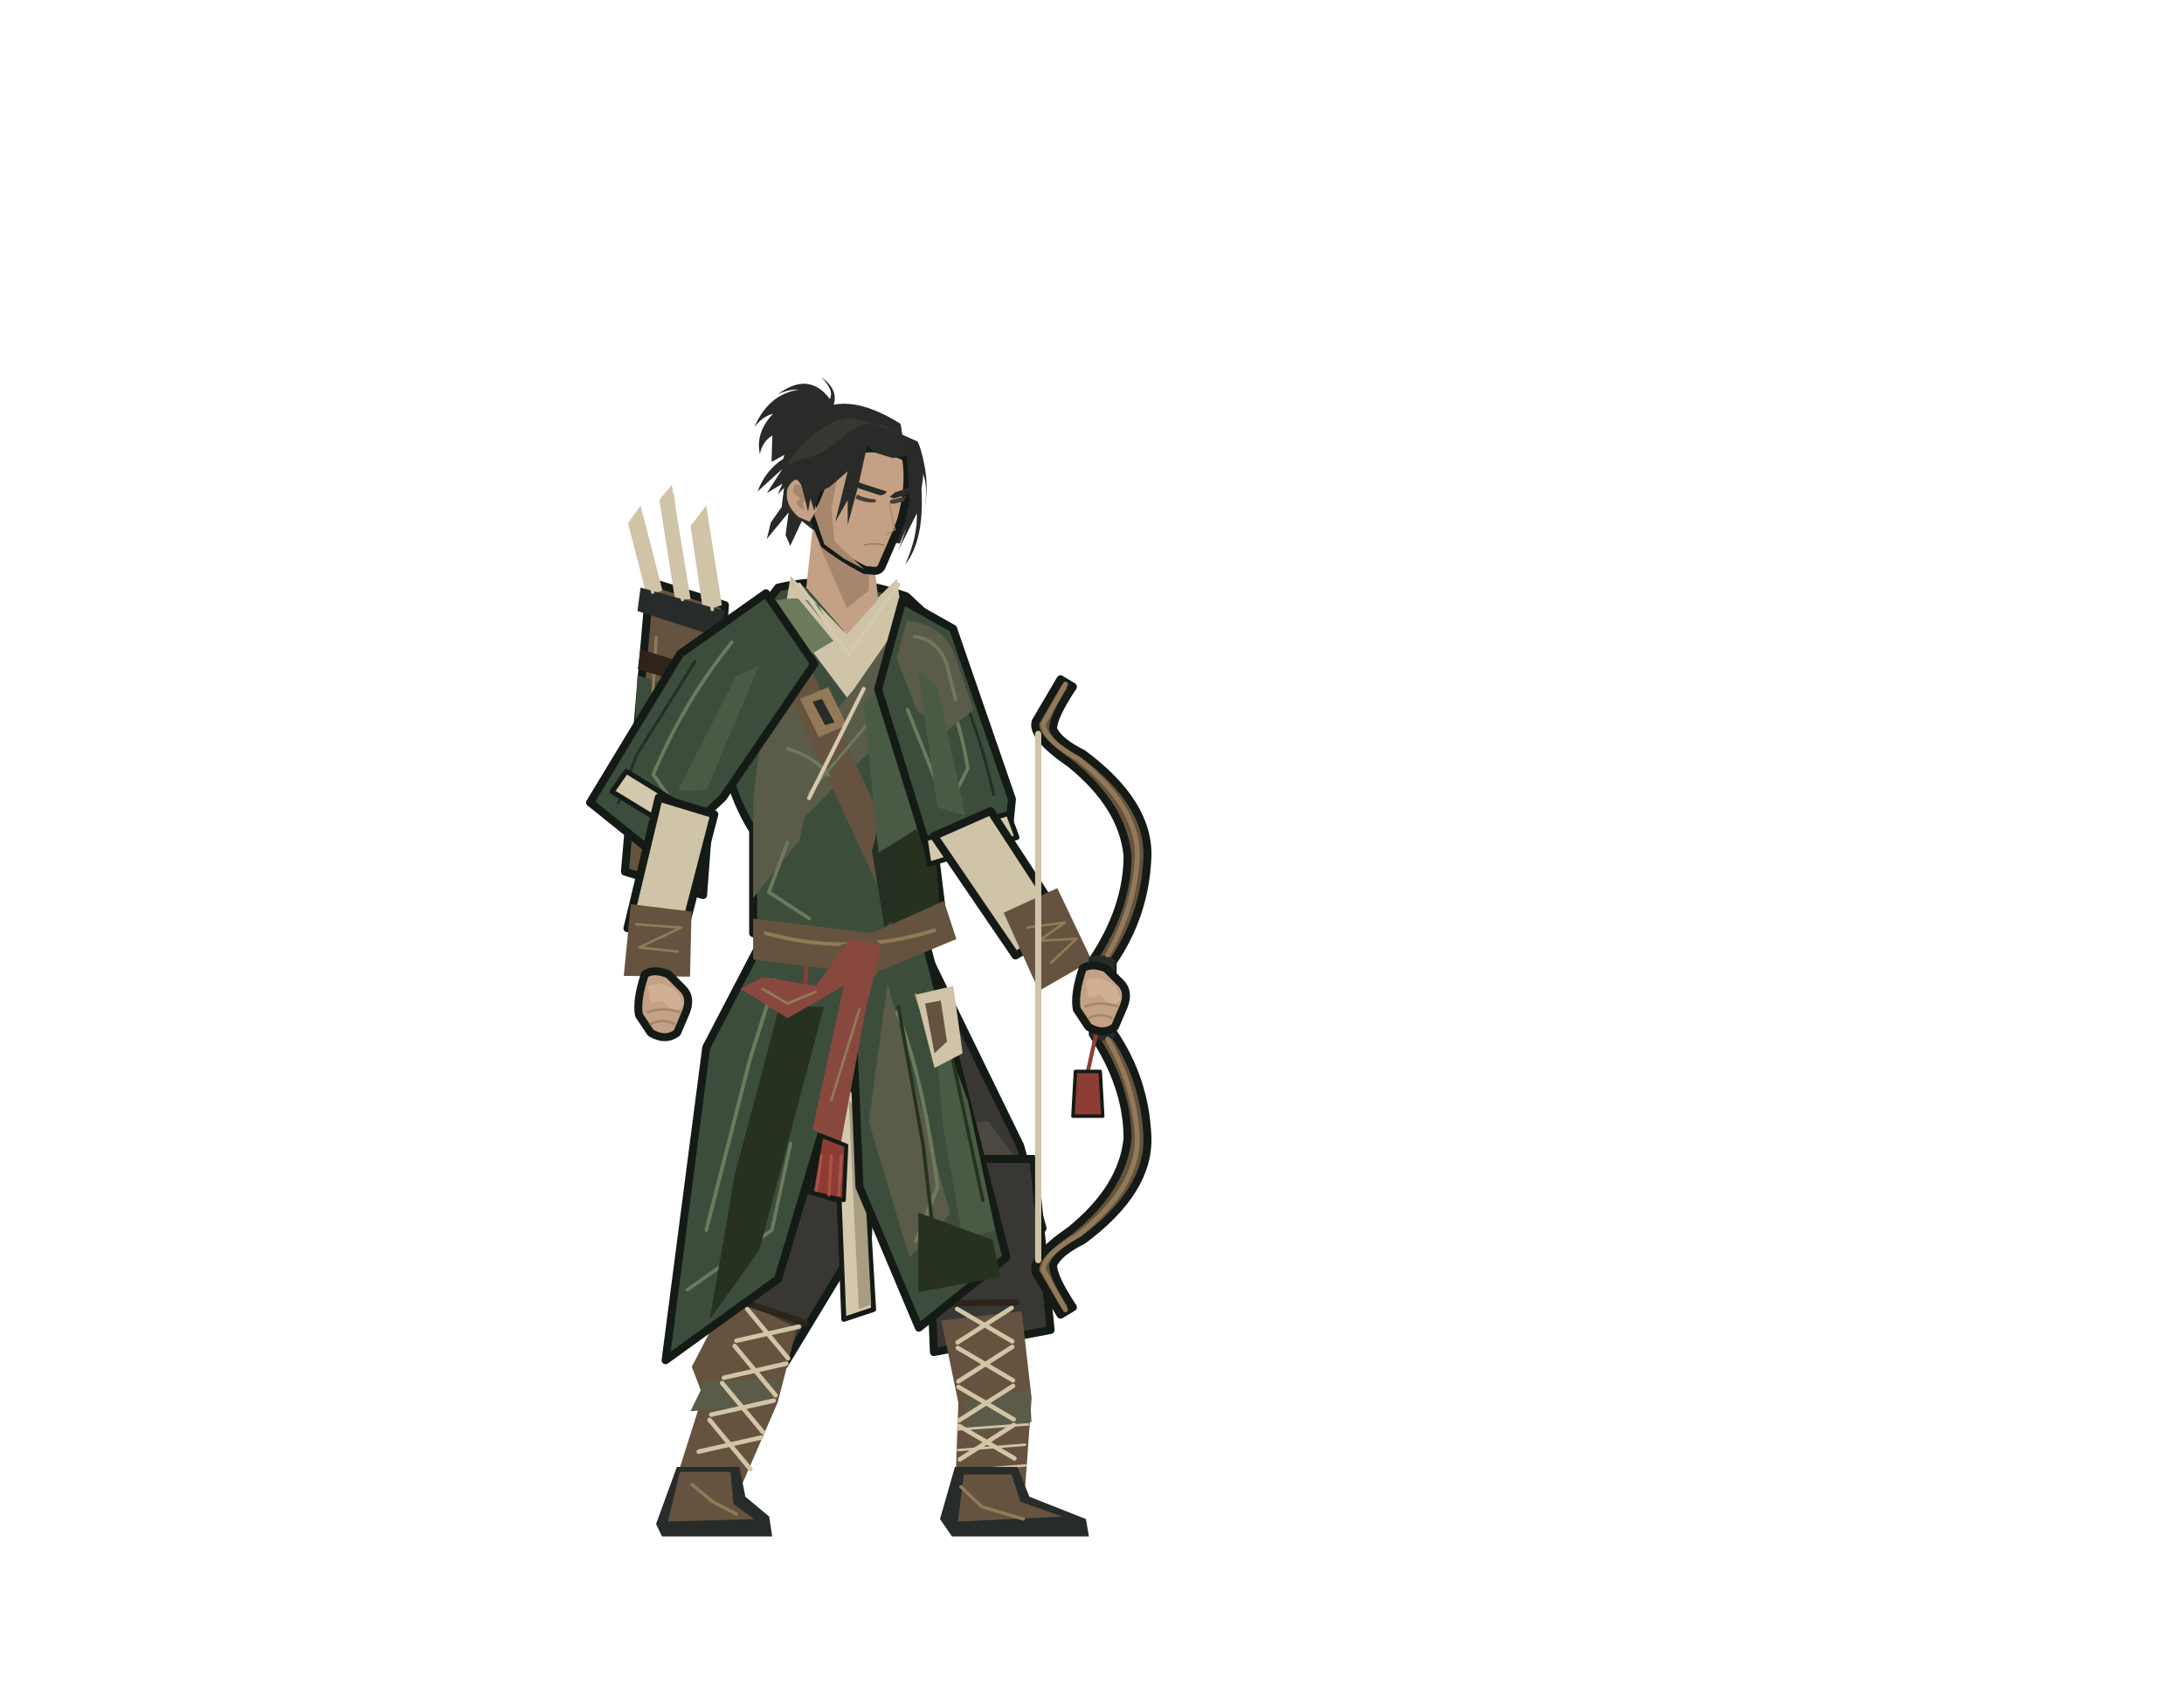
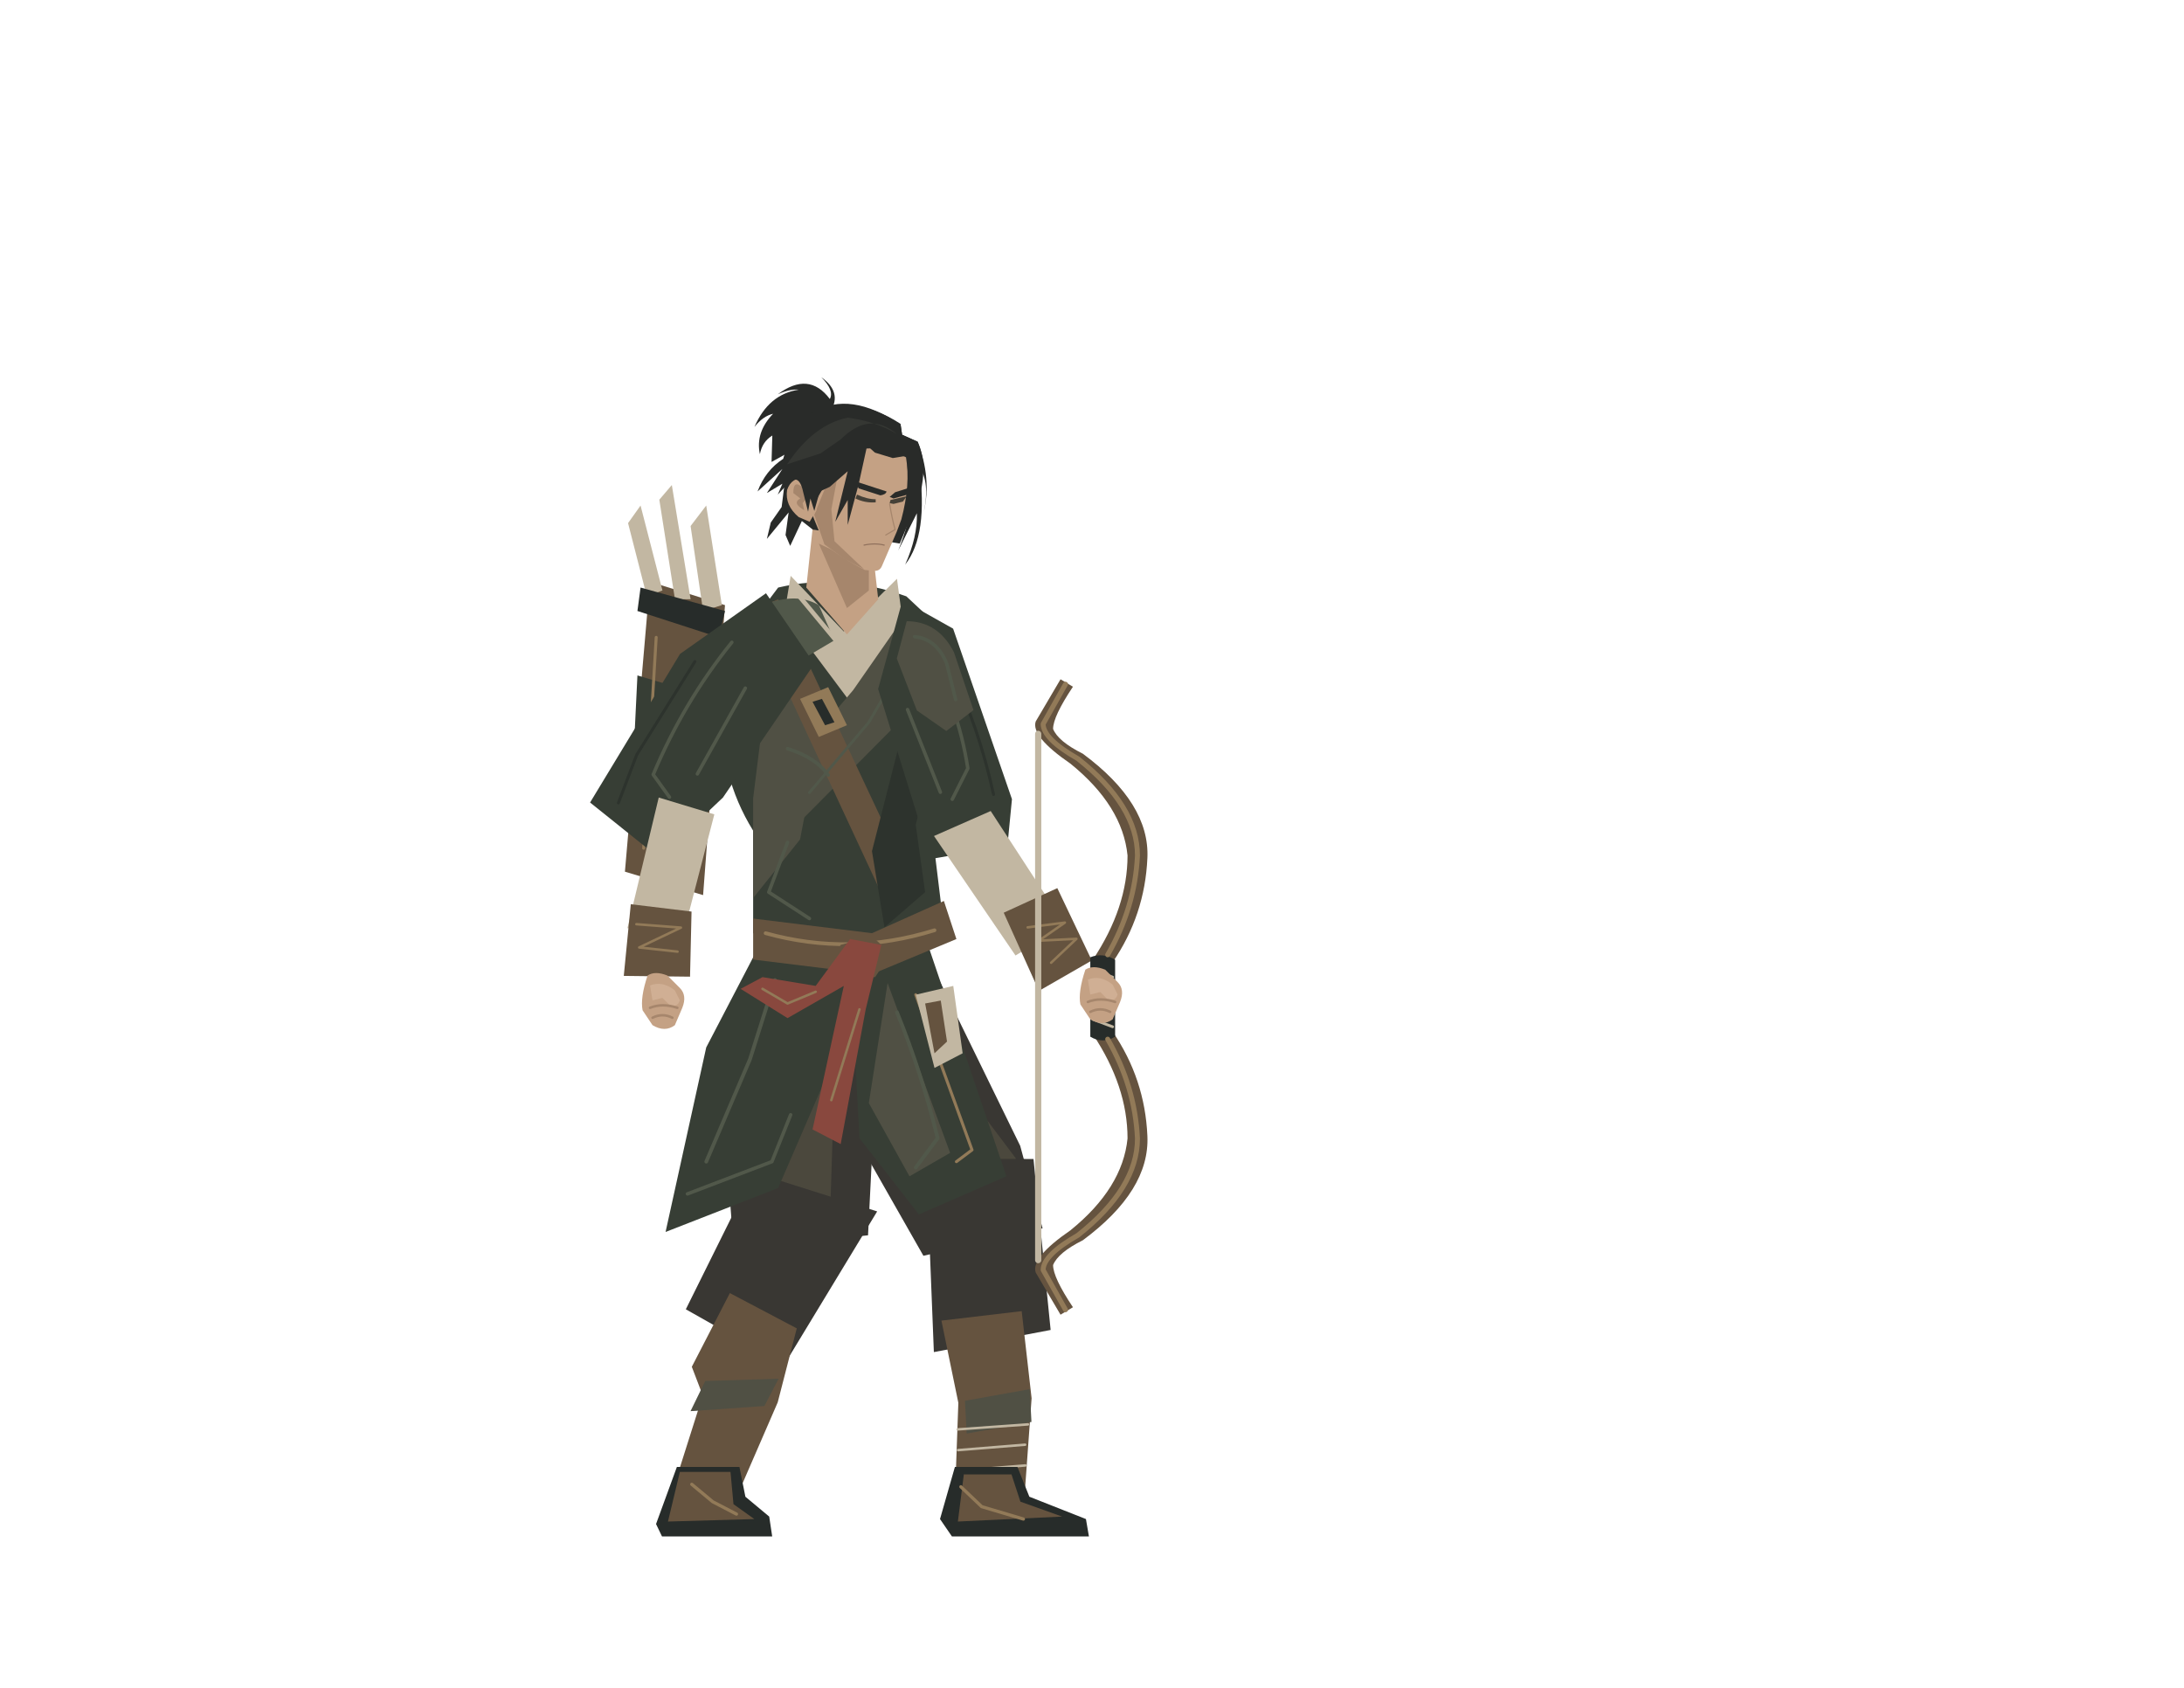
<svg xmlns="http://www.w3.org/2000/svg" viewBox="-100 -140 880 680" role="img" aria-label="HONRO seol_o.v010 idle">
  <g id="root" transform="matrix(1 0 0 1 0 0)" opacity="1" />
  <g id="prop_back" transform="matrix(1 0 0 1 0 3.54025)" opacity="1">
-     <path id="quiver_body" d="M161.88 90.814L192.12 100.255L183.3 217.083L151.8 207.642Z" fill="#65533F" stroke="#141a16" stroke-width="3.2" stroke-linecap="round" stroke-linejoin="round" />
-     <path id="quiver_band" d="M156.84 128.577L188.34 138.017L184.56 161.619L155.58 154.538Z" fill="#3d4d3c" />
-     <path id="fletch" d="M160.62 96.714L153.06 67.212L158.1 60.132L166.92 94.354ZM171.96 97.894L165.66 57.772L170.7 51.871L178.26 97.894ZM183.3 102.615L178.26 68.392L184.56 60.132L190.86 100.255Z" fill="#cfc3a8" />
+     <path id="quiver_body" d="M161.88 90.814L192.12 100.255L183.3 217.083L151.8 207.642Z" fill="#65533F" />
+     <path id="quiver_band" d="M156.84 128.577L188.34 138.017L184.56 161.619L155.58 154.538Z" fill="#373E35" />
+     <path id="fletch" d="M160.62 96.714L153.06 67.212L158.1 60.132L166.92 94.354ZM171.96 97.894L165.66 57.772L170.7 51.871L178.26 97.894ZM183.3 102.615L178.26 68.392L184.56 60.132L190.86 100.255Z" fill="#C2B7A2" />
    <path id="quiver_stitch" d="M164.4 113.236L159.36 198.202M177 126.216L174.48 140.377M170.7 168.7L166.92 194.661" fill="none" stroke="#927A58" stroke-width="1.2" stroke-linecap="round" stroke-linejoin="round" />
    <path id="quiver_lip" d="M158.1 93.174L192.12 102.615 189.6 113.236 156.84 102.615Z" fill="#272C2A" />
-     <path id="quiver_bands" d="M158 118 L190 128 L189 136 L157 126Z M153 186 L185 195 L184 203 L152 194Z" fill="#2e241b" />
-     <path id="arrow_shafts" d="M163 95 L158 64 M175 98 L171 56 M187 102 L183 64" fill="none" stroke="#d2c5a6" stroke-width="1.4" stroke-linecap="round" stroke-linejoin="round" />
  </g>
  <g id="rear_thigh" transform="matrix(0.984 -0.17819 0.17819 0.984 -40.19016 46.86539)" opacity="1">
-     <path id="rear_trouser" d="M217.32 238.324L253.86 254.846L229.92 357.513L175.74 352.793L179.52 316.21Z" fill="#393733" stroke="#141a16" stroke-width="3.2" stroke-linecap="round" stroke-linejoin="round" />
+     <path id="rear_trouser" d="M217.32 238.324L253.86 254.846L229.92 357.513L175.74 352.793L179.52 316.21Z" fill="#393733" />
    <path id="rear_trouser_fold" d="M212.28 269.007L227.4 294.968L216.06 348.072L194.64 352.793L198.42 325.651Z" fill="#4B483D" />
-     <path id="rear_trouser_crease" d="M211.02 270.187Q219.84 297.329 202.2 324.471L200.94 343.352" fill="none" stroke="#5a5b48" stroke-width="1.5" stroke-linecap="round" stroke-linejoin="round" />
+     <path id="rear_trouser_crease" d="M211.02 270.187Q219.84 297.329 202.2 324.471L200.94 343.352" fill="none" stroke="#505044" stroke-width="1.5" stroke-linecap="round" stroke-linejoin="round" />
    <path id="rear_knee_plane" d="M190.86 310.31Q202.2 317.39 211.02 316.21L217.32 329.191 204.72 340.992 190.86 335.091 187.08 322.11Z" fill="#4B483D" />
  </g>
  <g id="rear_shin" transform="matrix(0.98555 0.1694 -0.1694 0.98555 80.47653 -25.27103)" opacity="1">
-     <path id="rear_trouser_lower" d="M182.04 331.551L233.7 338.632L207.24 405.896L164.4 390.555Z" fill="#393733" stroke="#141a16" stroke-width="3.2" stroke-linecap="round" stroke-linejoin="round" />
+     <path id="rear_trouser_lower" d="M182.04 331.551L233.7 338.632L207.24 405.896L164.4 390.555Z" fill="#393733" />
    <path id="rear_wrap" d="M180.78 381.115L209.76 390.555L207.24 421.237L197.16 462.54L171.96 460.18L177 423.598L170.7 412.977Z" fill="#65533F" />
-     <path id="rear_wrap_band" d="M177 417.697L205.98 411.797L202.2 423.598L173.22 430.678Z" fill="#5a5b48" />
-     <path id="rear_haengjeon" d="M188.77 386.28 L208.38 403.05 M210.49 389.73 L186.65 399.59 M186.3 401.81 L205.91 418.57 M208.02 405.26 L184.18 415.12 M183.83 417.34 L203.44 434.1 M205.55 420.79 L181.71 430.65 M181.36 432.87 L200.97 449.63 M203.08 436.32 L179.24 446.18" fill="none" stroke="#d2c5a6" stroke-width="1.8" stroke-linecap="round" stroke-linejoin="round" />
-     <path id="rear_wrap_top" d="M187.14 383.75 L212.82 387.83" fill="none" stroke="#2e241b" stroke-width="2.6" stroke-linecap="round" stroke-linejoin="round" />
+     <path id="rear_wrap_band" d="M177 417.697L205.98 411.797L202.2 423.598L173.22 430.678Z" fill="#505044" />
  </g>
  <g id="rear_foot" transform="matrix(1 0 0 1 0 0)" opacity="1">
    <path id="rear_boot" d="M172.74 451L197.94 451L200.34 463L209.94 471L211.14 479L166.74 479L164.34 474Z" fill="#272C2A" />
    <path id="rear_boot_upper" d="M173.94 453L194.34 453L195.54 466L203.94 472L169.14 473Z" fill="#65533F" />
    <path id="rear_boot_seam" d="M178.74 458L187.14 465 196.74 470" fill="none" stroke="#927A58" stroke-width="1.3" stroke-linecap="round" stroke-linejoin="round" />
  </g>
  <g id="front_thigh" transform="matrix(0.98806 -0.15407 0.15407 0.98806 -34.74834 45.97087)" opacity="1">
-     <path id="front_trouser" d="M242.52 247.765L271.5 235.964L299.22 325.651L303 359.873L253.86 363.413L233.7 310.31Z" fill="#393733" stroke="#141a16" stroke-width="3.2" stroke-linecap="round" stroke-linejoin="round" />
-     <path id="front_trouser_crease" d="M274.02 276.087Q281.58 306.769 284.1 328.011L277.8 345.712" fill="none" stroke="#5a5b48" stroke-width="1.5" stroke-linecap="round" stroke-linejoin="round" />
+     <path id="front_trouser" d="M242.52 247.765L271.5 235.964L299.22 325.651L303 359.873L253.86 363.413L233.7 310.31Z" fill="#393733" />
+     <path id="front_trouser_crease" d="M274.02 276.087Q281.58 306.769 284.1 328.011L277.8 345.712" fill="none" stroke="#505044" stroke-width="1.5" stroke-linecap="round" stroke-linejoin="round" />
    <path id="front_knee_plane" d="M270.24 312.67L287.88 313.85 296.7 330.371 290.4 349.252 279.06 352.793 272.76 338.632Z" fill="#4B483D" />
  </g>
  <g id="front_shin" transform="matrix(0.99036 0.13849 -0.13849 0.99036 66.43687 -36.8409)" opacity="1">
-     <path id="front_trouser_lower" d="M255.12 331.551L297.96 325.651L314.34 392.915L268.98 408.256Z" fill="#393733" stroke="#141a16" stroke-width="3.2" stroke-linecap="round" stroke-linejoin="round" />
+     <path id="front_trouser_lower" d="M255.12 331.551L297.96 325.651L314.34 392.915L268.98 408.256Z" fill="#393733" />
    <path id="front_wrap" d="M270.24 395.276L301.74 387.015L310.56 421.237L313.08 459L285.36 463.72L281.58 427.138Z" fill="#65533F" />
-     <path id="front_wrap_band" d="M284.1 425.958L309.3 417.697L311.82 430.678L286.62 438.939Z" fill="#5a5b48" />
-     <path id="ankle_bindings" d="M282.84 437.759L310.56 431.858M284.1 446.019L310.56 440.119M285.36 454.28L311.82 448.379" fill="none" stroke="#cfc3a8" stroke-width="1" stroke-linecap="round" stroke-linejoin="round" />
-     <path id="front_haengjeon" d="M275.81 389.73 L299.65 399.59 M297.53 386.28 L277.92 403.05 M278.28 405.26 L302.12 415.12 M300 401.81 L280.39 418.57 M280.75 420.79 L304.59 430.65 M302.47 417.34 L282.86 434.1 M283.22 436.32 L307.06 446.18 M304.94 432.87 L285.33 449.63" fill="none" stroke="#d2c5a6" stroke-width="1.8" stroke-linecap="round" stroke-linejoin="round" />
-     <path id="front_wrap_top" d="M273.48 387.83 L299.16 383.75" fill="none" stroke="#2e241b" stroke-width="2.6" stroke-linecap="round" stroke-linejoin="round" />
+     <path id="front_wrap_band" d="M284.1 425.958L309.3 417.697L311.82 430.678L286.62 438.939Z" fill="#505044" />
+     <path id="ankle_bindings" d="M282.84 437.759L310.56 431.858M284.1 446.019L310.56 440.119M285.36 454.28L311.82 448.379" fill="none" stroke="#C2B7A2" stroke-width="1" stroke-linecap="round" stroke-linejoin="round" />
  </g>
  <g id="front_foot" transform="matrix(1 0 0 1 0 0)" opacity="1">
    <path id="front_boot" d="M284.76 451L309.96 451L314.76 463L337.56 472L338.76 479L283.56 479L278.76 472Z" fill="#272C2A" />
    <path id="front_boot_upper" d="M288.36 454L307.56 454L311.16 465L327.96 471L285.96 473Z" fill="#65533F" />
    <path id="front_boot_seam" d="M287.16 459L295.56 467 312.36 472" fill="none" stroke="#927A58" stroke-width="1.3" stroke-linecap="round" stroke-linejoin="round" />
  </g>
  <g id="rear_cloth" transform="matrix(1 0 0 1 0 3.54025)" opacity="1">
-     <path id="rear_coat_tail" d="M209.76 230.06L248.82 253.67L213.54 371.72L168.18 404.47L184.56 278.45Z" fill="#3d4d3c" stroke="#141a16" stroke-width="3.2" stroke-linecap="round" stroke-linejoin="round" />
-     <path id="rear_coat_fold" d="M212.28 251.31L202.2 283.17 184.56 352.07" fill="none" stroke="#6d7a5c" stroke-width="1.5" stroke-linecap="round" stroke-linejoin="round" />
-     <path id="cloth_hems" d="M177 376.09L211.02 352.07 218.58 317.14" fill="none" stroke="#6d7a5c" stroke-width="1.4" stroke-linecap="round" stroke-linejoin="round" />
-     <path id="slit_lining" d="M236 286 L247 300 L252 384 L240 388Z" fill="#d4c8ad" stroke="#141a16" stroke-width="2" stroke-linecap="round" stroke-linejoin="round" />
-     <path id="slit_lining_shade" d="M242 300 L247 304 L251 382 L246 384Z" fill="#a89c82" />
-     <path id="rear_skirt_facet" d="M214 262 L232 262 L206 360 L186 388 L196 330Z" fill="#26321f" />
+     <path id="rear_coat_tail" d="M209.76 230.064L248.82 253.666L213.54 335.091L168.18 352.793L184.56 278.447Z" fill="#373E35" />
+     <path id="rear_coat_fold" d="M212.28 251.305L202.2 283.168 184.56 324.471" fill="none" stroke="#51584A" stroke-width="1.5" stroke-linecap="round" stroke-linejoin="round" />
+     <path id="cloth_hems" d="M177 337.451L211.02 324.471 218.58 305.589" fill="none" stroke="#51584A" stroke-width="1.4" stroke-linecap="round" stroke-linejoin="round" />
  </g>
  <g id="pelvis" transform="matrix(1 0 0 1 0 3.54025)" opacity="1" />
  <g id="front_cloth" transform="matrix(1 0 0 1 0 3.54025)" opacity="1">
-     <path id="front_coat_tail" d="M242.52 244.22L271.5 230.06L305.52 362.99L270.24 391.37L246.3 334.61Z" fill="#3d4d3c" stroke="#141a16" stroke-width="3.2" stroke-linecap="round" stroke-linejoin="round" />
-     <path id="front_coat_lining" d="M257.64 252.49L282.84 345.52L266.46 362.99L250.08 308.41Z" fill="#5a5b48" />
-     <path id="front_coat_fold" d="M261.42 264.29Q271.5 289.07 277.8 334.61L268.98 356.44" fill="none" stroke="#6d7a5c" stroke-width="1.5" stroke-linecap="round" stroke-linejoin="round" />
+     <path id="front_coat_tail" d="M242.52 244.225L271.5 230.064L305.52 330.371L270.24 345.712L246.3 315.03Z" fill="#373E35" />
+     <path id="front_coat_lining" d="M257.64 252.485L282.84 320.93L266.46 330.371L250.08 300.869Z" fill="#505044" />
+     <path id="front_coat_fold" d="M261.42 264.286Q271.5 289.068 277.8 315.03L268.98 326.831" fill="none" stroke="#51584A" stroke-width="1.5" stroke-linecap="round" stroke-linejoin="round" />
    <path id="hip_stitch" d="M268.98 257.206L291.66 319.75 285.36 324.471" fill="none" stroke="#927A58" stroke-width="1.2" stroke-linecap="round" stroke-linejoin="round" />
-     <path id="front_skirt_facet" d="M276 262 L290 300 L301 352 L288 356 L280 310Z" fill="#4a5b45" />
-     <path id="front_skirt_deep" d="M270 345 L300 356 L303 371 L270 377Z" fill="#26321f" />
-     <path id="skirt_folds" d="M262 262 L272 318 L278 370 M284 284 L296 340" fill="none" stroke="#26321f" stroke-width="1.4" stroke-linecap="round" stroke-linejoin="round" />
  </g>
  <g id="hair_tail" transform="matrix(1 0 0 1 0 3.54025)" opacity="1">
    <path id="ponytail" d="M234.677 22.214Q239.374 14.385 230.919 8.436Q236.242 13.759 234.363 17.204Q225.909 5.931 213.383 15.325Q218.08 13.133 221.838 13.446Q209.626 15.325 203.989 28.477Q207.434 24.093 211.505 23.153Q204.302 30.669 206.181 39.436Q207.121 34.426 211.191 31.921L210.878 42.568 216.515 39.436 216.515 51.022 231.232 42.568Z" fill="#292B29" />
  </g>
  <g id="prop_hip" transform="matrix(1 0 0 1 0 3.54025)" opacity="1">
-     <path id="home_wood" d="M268.98 257.206L284.1 253.666L287.88 280.807L276.54 286.708Z" fill="#cfc3a8" />
+     <path id="home_wood" d="M268.98 257.206L284.1 253.666L287.88 280.807L276.54 286.708Z" fill="#C2B7A2" />
    <path id="home_wood_grain" d="M272.76 260.746L279.06 259.566 281.58 276.087 276.54 280.807Z" fill="#65533F" />
-     <path id="token_cord" d="M225 246 L224 262" fill="none" stroke="#8d3d34" stroke-width="1.6" stroke-linecap="round" stroke-linejoin="round" />
  </g>
  <g id="thorax" transform="matrix(1 0 0 1 0 3.54025)" opacity="1">
-     <path id="torso" d="M213.54 93.174Q238.74 87.274 265.2 96.714L276.54 107.335Q284.1 126.216 285.36 146.278L275.28 188.761 280.32 230.064 247.56 250.125 203.46 232.424 203.46 191.121Q189.6 168.7 190.86 141.558L198.42 113.236Z" fill="#3d4d3c" stroke="#141a16" stroke-width="3.2" stroke-linecap="round" stroke-linejoin="round" />
-     <path id="torso_side" d="M209.76 127.397L231.18 148.638L222.36 194.661L203.46 218.263L203.46 178.14Z" fill="#5a5b48" />
-     <path id="collar" d="M218.58 88.454L240 110.875L261.42 89.634L263.94 108.515L242.52 139.197L216.06 103.795Z" fill="#cfc3a8" />
-     <path id="cross_lapel" d="M262.68 107.335L271.5 138.017L221.1 188.761L209.76 174.6L243.78 134.477Z" fill="#5a5b48" />
+     <path id="torso" d="M213.54 93.174Q238.74 87.274 265.2 96.714L276.54 107.335Q284.1 126.216 285.36 146.278L275.28 188.761 280.32 230.064 247.56 250.125 203.46 232.424 203.46 191.121Q189.6 168.7 190.86 141.558L198.42 113.236Z" fill="#373E35" />
+     <path id="torso_side" d="M209.76 127.397L231.18 148.638L222.36 194.661L203.46 218.263L203.46 178.14Z" fill="#505044" />
+     <path id="collar" d="M218.58 88.454L240 110.875L261.42 89.634L263.94 108.515L242.52 139.197L216.06 103.795Z" fill="#C2B7A2" />
+     <path id="cross_lapel" d="M262.68 107.335L271.5 138.017L221.1 188.761L209.76 174.6L243.78 134.477Z" fill="#505044" />
    <path id="quiver_strap" d="M202.2 102.615L213.54 97.894L268.98 215.903L257.64 221.803Z" fill="#65533F" />
-     <path id="shoulder_plane" d="M204.72 101.435Q219.84 94.354 229.92 100.255L236.22 114.416 212.28 128.577 198.42 145.098 194.64 132.117Z" fill="#6d7a5c" />
-     <path id="rib_plane" d="M265.2 145.098L280.32 142.738 268.98 188.761 272.76 215.903 256.38 230.064 251.34 199.382Z" fill="#253025" />
-     <path id="chest_fold" d="M217.32 158.079Q228.66 161.619 233.7 168.7M217.32 195.841L209.76 215.903 226.14 226.524" fill="none" stroke="#6d7a5c" stroke-width="1.4" stroke-linecap="round" stroke-linejoin="round" />
-     <path id="collar_edge" d="M221.1 95.534L238.74 116.776 245.04 128.577M258.9 95.534L255.12 113.236" fill="none" stroke="#cfc3a8" stroke-width="1.8" stroke-linecap="round" stroke-linejoin="round" />
-     <path id="lapel_seam" d="M265.2 121.496L250.08 147.458 226.14 175.78" fill="none" stroke="#6d7a5c" stroke-width="1.1" stroke-linecap="round" stroke-linejoin="round" />
+     <path id="shoulder_plane" d="M204.72 101.435Q219.84 94.354 229.92 100.255L236.22 114.416 212.28 128.577 198.42 145.098 194.64 132.117Z" fill="#51584A" />
+     <path id="rib_plane" d="M265.2 145.098L280.32 142.738 268.98 188.761 272.76 215.903 256.38 230.064 251.34 199.382Z" fill="#2D332D" />
+     <path id="chest_fold" d="M217.32 158.079Q228.66 161.619 233.7 168.7M217.32 195.841L209.76 215.903 226.14 226.524" fill="none" stroke="#51584A" stroke-width="1.4" stroke-linecap="round" stroke-linejoin="round" />
+     <path id="collar_edge" d="M221.1 95.534L238.74 116.776 245.04 128.577M258.9 95.534L255.12 113.236" fill="none" stroke="#C2B7A2" stroke-width="1.8" stroke-linecap="round" stroke-linejoin="round" />
+     <path id="lapel_seam" d="M265.2 121.496L250.08 147.458 226.14 175.78" fill="none" stroke="#51584A" stroke-width="1.1" stroke-linecap="round" stroke-linejoin="round" />
    <path id="strap_buckle" d="M222.36 138.017L233.7 133.297 241.26 148.638 229.92 153.358Z" fill="#927A58" />
    <path id="buckle_inset" d="M227.4 139.197L231.18 138.017 236.22 147.458 232.44 148.638Z" fill="#272C2A" />
-     <path id="chest_facet" d="M248 140 L272 118 L280 150 L270 190 L254 200Z" fill="#4a5b45" />
-     <path id="flank_deep" d="M262 196 L276 188 L279 228 L258 242Z" fill="#26321f" />
-     <path id="collar_seam" d="M222 92 L242 120 L262 92 M248 134 L226 178" fill="none" stroke="#d4c8ad" stroke-width="1.6" stroke-linecap="round" stroke-linejoin="round" />
  </g>
  <g id="neck" transform="matrix(1 0 0 1 0 3.54025)" opacity="1">
    <path id="neck" d="M227.4 69.573L251.34 75.473 253.86 97.894 241.26 112.055 224.88 93.174Z" fill="#C4A184" />
    <path id="neck_turn" d="M229.92 75.473L250.08 84.914 250.08 94.354 241.26 101.435Z" fill="#A6866C" />
  </g>
  <g id="front_upper_arm" transform="matrix(0.99531 0.09671 -0.09671 0.99531 11.76763 -22.20881)" opacity="1">
-     <path id="front_sleeve" d="M262.68 99.075L284.1 108.515L314.34 174.6L314.34 193.481L284.1 201.742L256.38 135.657Z" fill="#3d4d3c" stroke="#141a16" stroke-width="3.2" stroke-linecap="round" stroke-linejoin="round" />
-     <path id="front_sleeve_folds" d="M274.02 117.956Q289.14 139.197 295.44 163.979L290.4 176.96M268.98 142.738L285.36 174.6" fill="none" stroke="#6d7a5c" stroke-width="1.4" stroke-linecap="round" stroke-linejoin="round" />
-     <path id="front_sleeve_seam" d="M285.36 126.216Q297.96 146.278 306.78 173.42" fill="none" stroke="#253025" stroke-width="1.2" stroke-linecap="round" stroke-linejoin="round" />
-     <path id="shoulder_guard" d="M265.2 107.335Q277.8 106.155 285.36 117.956L295.44 140.377 285.36 149.818 272.76 142.738 262.68 122.676Z" fill="#5a5b48" />
-     <path id="guard_edge" d="M268.98 113.236Q277.8 113.236 282.84 122.676L287.88 136.837" fill="none" stroke="#6d7a5c" stroke-width="1.4" stroke-linecap="round" stroke-linejoin="round" />
-     <path id="front_cuff" d="M313.43 180.46 L317.85 189.75 L283.63 203.92 L281.09 193.95Z" fill="#d4c8ad" stroke="#141a16" stroke-width="2" stroke-linecap="round" stroke-linejoin="round" />
-     <path id="front_sleeve_facet" d="M271.65 126.6 L284.85 180.8 L296.28 183.02 L280.19 132.59Z" fill="#4a5b45" />
+     <path id="front_sleeve" d="M262.68 99.075L284.1 108.515L314.34 174.6L314.34 193.481L284.1 201.742L256.38 135.657Z" fill="#373E35" />
+     <path id="front_sleeve_folds" d="M274.02 117.956Q289.14 139.197 295.44 163.979L290.4 176.96M268.98 142.738L285.36 174.6" fill="none" stroke="#51584A" stroke-width="1.4" stroke-linecap="round" stroke-linejoin="round" />
+     <path id="front_sleeve_seam" d="M285.36 126.216Q297.96 146.278 306.78 173.42" fill="none" stroke="#2D332D" stroke-width="1.2" stroke-linecap="round" stroke-linejoin="round" />
+     <path id="shoulder_guard" d="M265.2 107.335Q277.8 106.155 285.36 117.956L295.44 140.377 285.36 149.818 272.76 142.738 262.68 122.676Z" fill="#505044" />
+     <path id="guard_edge" d="M268.98 113.236Q277.8 113.236 282.84 122.676L287.88 136.837" fill="none" stroke="#51584A" stroke-width="1.4" stroke-linecap="round" stroke-linejoin="round" />
  </g>
  <g id="front_forearm" transform="matrix(0.9919 -0.12701 0.12701 0.9919 -29.43806 45.66011)" opacity="1">
-     <path id="front_forearm" d="M284.1 188.761L308.04 181.68L331.98 231.244L310.56 240.685Z" fill="#cfc3a8" stroke="#141a16" stroke-width="3.2" stroke-linecap="round" stroke-linejoin="round" />
+     <path id="front_forearm" d="M284.1 188.761L308.04 181.68L331.98 231.244L310.56 240.685Z" fill="#C2B7A2" />
    <path id="front_bracer" d="M308.04 222.983L330.72 215.903L340.8 246.585L318.12 256.026Z" fill="#65533F" />
    <path id="front_bracer_lace" d="M316.86 230.064L331.98 230.064 320.64 235.964 335.76 237.144 324.42 245.405" fill="none" stroke="#927A58" stroke-width="1" stroke-linecap="round" stroke-linejoin="round" />
  </g>
  <g id="belt" transform="matrix(1 0 0 1 0 3.54025)" opacity="1">
    <path id="waist" d="M203.46 226.524L251.34 232.424L280.32 219.443L285.36 234.784L251.34 248.945L203.46 243.045Z" fill="#65533F" />
    <path id="belt_edge" d="M208.5 232.424Q242.52 241.865 276.54 231.244" fill="none" stroke="#927A58" stroke-width="1.5" stroke-linecap="round" stroke-linejoin="round" />
    <path id="belt_knot" d="M238.74 237.144L251.34 233.604 258.9 240.685 252.6 250.125 240 250.125 234.96 244.225Z" fill="#65533F" />
-     <path id="belt_knot_stitch" d="M240 241.865L252.6 241.865M241.26 245.405L250.08 245.405" fill="none" stroke="#cfc3a8" stroke-width="1" stroke-linecap="round" stroke-linejoin="round" />
+     <path id="belt_knot_stitch" d="M240 241.865L252.6 241.865M241.26 245.405L250.08 245.405" fill="none" stroke="#C2B7A2" stroke-width="1" stroke-linecap="round" stroke-linejoin="round" />
  </g>
  <g id="ribbon" transform="matrix(1 0 0 1 0 3.54025)" opacity="1">
    <path id="wind_cord" d="M242.52 234.784L255.12 237.144L248.82 263.106L238.74 317.39L227.4 311.49L240 253.666L217.32 266.646L198.42 254.846L207.24 250.125L228.66 253.666Z" fill="#89483E" />
    <path id="sash_weave" d="M246.3 263.106L234.96 299.689M207.24 254.846L217.32 260.746 228.66 256.026" fill="none" stroke="#927A58" stroke-width="1" stroke-linecap="round" stroke-linejoin="round" />
-     <path id="sash_tassel" d="M231 314 L241 318 L240 340 L227 337Z" fill="#8d3d34" stroke="#141a16" stroke-width="1.6" stroke-linecap="round" stroke-linejoin="round" />
-     <path id="sash_tassel_lines" d="M231 322 L229 336 M235 322 L234 338 M239 322 L238 338" fill="none" stroke="#ad5446" stroke-width="1.1" stroke-linecap="round" stroke-linejoin="round" />
  </g>
  <g id="weapon" transform="matrix(1 0 0 1 0 0)" opacity="1">
-     <path id="bow_body" d="M340.32 246.666Q354.32 225.666 354.32 204.666Q352.32 184.666 331.32 167.666Q315.32 156.666 317.32 150.666L327.32 133.666 332.32 136.666Q324.32 148.666 324.32 153.666Q326.32 158.666 336.32 163.666Q363.32 183.666 362.32 205.666Q361.32 228.666 348.32 247.666L348.32 275.666Q361.32 294.666 362.32 317.666Q363.32 339.666 336.32 359.666Q326.32 364.666 324.32 369.666Q324.32 374.666 332.32 386.666L327.32 389.666 317.32 372.666Q315.32 366.666 331.32 355.666Q352.32 338.666 354.32 318.666Q354.32 297.666 340.32 276.666Z" fill="#65533F" stroke="#141a16" stroke-width="3.2" stroke-linecap="round" stroke-linejoin="round" />
+     <path id="bow_body" d="M340.32 246.666Q354.32 225.666 354.32 204.666Q352.32 184.666 331.32 167.666Q315.32 156.666 317.32 150.666L327.32 133.666 332.32 136.666Q324.32 148.666 324.32 153.666Q326.32 158.666 336.32 163.666Q363.32 183.666 362.32 205.666Q361.32 228.666 348.32 247.666L348.32 275.666Q361.32 294.666 362.32 317.666Q363.32 339.666 336.32 359.666Q326.32 364.666 324.32 369.666Q324.32 374.666 332.32 386.666L327.32 389.666 317.32 372.666Q315.32 366.666 331.32 355.666Q352.32 338.666 354.32 318.666Q354.32 297.666 340.32 276.666Z" fill="#65533F" />
    <path id="bow_grip" d="M339.32 245.666Q344.32 243.666 349.32 246.666L349.32 277.666Q344.32 280.666 339.32 277.666Z" fill="#272C2A" />
    <path id="bow_laminate" d="M329.32 135.666L320.32 151.666Q320.32 157.666 334.32 165.666Q358.32 184.666 358.32 204.666Q357.32 225.666 346.32 244.666M346.32 278.666Q357.32 297.666 358.32 318.666Q358.32 338.666 334.32 357.666Q320.32 365.666 320.32 371.666L329.32 387.666" fill="none" stroke="#927A58" stroke-width="2" stroke-linecap="round" stroke-linejoin="round" />
-     <path id="bow_wrap" d="M340.32 250.666L348.32 253.666M340.32 256.666L348.32 259.666M340.32 263.666L348.32 266.666M340.32 270.666L348.32 273.666" fill="none" stroke="#cfc3a8" stroke-width="1.1" stroke-linecap="round" stroke-linejoin="round" />
-     <path id="bow_tassel_cord" d="M342.32 273.67 L338.32 291.67" fill="none" stroke="#8d3d34" stroke-width="1.6" stroke-linecap="round" stroke-linejoin="round" />
-     <path id="bow_tassel" d="M333.32 291.67 L343.32 291.67 L344.32 309.67 L332.32 309.67Z" fill="#8d3d34" stroke="#141a16" stroke-width="1.4" stroke-linecap="round" stroke-linejoin="round" />
+     <path id="bow_wrap" d="M340.32 250.666L348.32 253.666M340.32 256.666L348.32 259.666M340.32 263.666L348.32 266.666M340.32 270.666L348.32 273.666" fill="none" stroke="#C2B7A2" stroke-width="1.1" stroke-linecap="round" stroke-linejoin="round" />
  </g>
  <g id="front_hand" transform="matrix(1 0 0 1 0 0)" opacity="1">
-     <path id="front_hand_shape" d="M336.24 250.13Q339.78 247.77 345.68 250.13L351.58 256.03Q355.12 259.57 352.76 265.47L349.22 273.73Q344.5 277.27 338.6 273.73L333.88 266.65Q332.7 260.75 336.24 250.13Z" fill="#C4A184" stroke="#141a16" stroke-width="3.2" stroke-linecap="round" stroke-linejoin="round" />
-     <path id="front_thumb" d="M337.42 254.85Q343.32 252.49 349.22 257.21L351.58 261.93Q350.4 265.47 346.86 264.29L343.32 260.75 338.6 261.93Z" fill="#D0AF94" />
-     <path id="front_knuckles" d="M337.42 265.47Q343.32 263.11 350.4 265.47M338.6 270.19Q343.32 267.83 348.04 270.19" fill="none" stroke="#A6866C" stroke-width="1" stroke-linecap="round" stroke-linejoin="round" />
+     <path id="front_hand_shape" d="M337.32 250.666Q340.32 248.666 345.32 250.666L350.32 255.666Q353.32 258.666 351.32 263.666L348.32 270.666Q344.32 273.666 339.32 270.666L335.32 264.666Q334.32 259.666 337.32 250.666Z" fill="#C4A184" />
+     <path id="front_thumb" d="M338.32 254.666Q343.32 252.666 348.32 256.666L350.32 260.666Q349.32 263.666 346.32 262.666L343.32 259.666 339.32 260.666Z" fill="#D0AF94" />
+     <path id="front_knuckles" d="M338.32 263.666Q343.32 261.666 349.32 263.666M339.32 267.666Q343.32 265.666 347.32 267.666" fill="none" stroke="#A6866C" stroke-width="1" stroke-linecap="round" stroke-linejoin="round" />
  </g>
  <g id="rear_upper_arm" transform="matrix(0.99308 0.11746 -0.11746 0.99308 14.05151 -20.20804)" opacity="1">
-     <path id="rear_sleeve" d="M207.24 95.534L229.92 121.496L199.68 179.32L177 206.462L146.76 187.581L175.74 123.856Z" fill="#3d4d3c" stroke="#141a16" stroke-width="3.2" stroke-linecap="round" stroke-linejoin="round" />
-     <path id="rear_sleeve_folds" d="M195.9 116.776Q179.52 142.738 170.7 173.42L178.26 181.68M203.46 134.477L188.34 171.06" fill="none" stroke="#6d7a5c" stroke-width="1.4" stroke-linecap="round" stroke-linejoin="round" />
-     <path id="rear_sleeve_seam" d="M182.04 126.216L163.14 166.339 158.1 186.401" fill="none" stroke="#253025" stroke-width="1.2" stroke-linecap="round" stroke-linejoin="round" />
-     <path id="rear_cuff" d="M159.76 173.37 L155.05 182.2 L191.43 198.93 L194.28 189.34Z" fill="#d4c8ad" stroke="#141a16" stroke-width="2" stroke-linecap="round" stroke-linejoin="round" />
-     <path id="rear_sleeve_facet" d="M207.75 124.96 L192.83 177.09 L181.37 178.66 L199.05 130.35Z" fill="#4a5b45" />
+     <path id="rear_sleeve" d="M207.24 95.534L229.92 121.496L199.68 179.32L177 206.462L146.76 187.581L175.74 123.856Z" fill="#373E35" />
+     <path id="rear_sleeve_folds" d="M195.9 116.776Q179.52 142.738 170.7 173.42L178.26 181.68M203.46 134.477L188.34 171.06" fill="none" stroke="#51584A" stroke-width="1.4" stroke-linecap="round" stroke-linejoin="round" />
+     <path id="rear_sleeve_seam" d="M182.04 126.216L163.14 166.339 158.1 186.401" fill="none" stroke="#2D332D" stroke-width="1.2" stroke-linecap="round" stroke-linejoin="round" />
  </g>
  <g id="rear_forearm" transform="matrix(0.99264 -0.12111 0.12111 0.99264 -29.77789 22.09968)" opacity="1">
-     <path id="rear_forearm" d="M174.48 181.68L195.9 191.121L178.26 235.964L155.58 232.424Z" fill="#cfc3a8" stroke="#141a16" stroke-width="3.2" stroke-linecap="round" stroke-linejoin="round" />
+     <path id="rear_forearm" d="M174.48 181.68L195.9 191.121L178.26 235.964L155.58 232.424Z" fill="#C2B7A2" />
    <path id="rear_bracer" d="M158.1 222.983L182.04 228.884L178.26 254.846L151.8 251.305Z" fill="#65533F" />
    <path id="rear_bracer_lace" d="M159.36 231.244L177 234.784 159.36 240.685 174.48 244.225" fill="none" stroke="#927A58" stroke-width="1" stroke-linecap="round" stroke-linejoin="round" />
  </g>
  <g id="rear_hand" transform="matrix(1 0 0 1 0 0)" opacity="1">
-     <path id="rear_hand_shape" d="M159.84 252.49Q163.38 250.13 169.28 252.49L175.18 258.39Q178.72 261.93 176.36 267.83L172.82 276.09Q168.1 279.63 162.2 276.09L157.48 269.01Q156.3 263.11 159.84 252.49Z" fill="#C4A184" stroke="#141a16" stroke-width="3.2" stroke-linecap="round" stroke-linejoin="round" />
-     <path id="rear_thumb" d="M161.02 257.21Q166.92 254.85 172.82 259.57L175.18 264.29Q174 267.83 170.46 266.65L166.92 263.11 162.2 264.29Z" fill="#D0AF94" />
-     <path id="rear_knuckles" d="M161.02 267.83Q166.92 265.47 174 267.83M162.2 272.55Q166.92 270.19 171.64 272.55" fill="none" stroke="#A6866C" stroke-width="1" stroke-linecap="round" stroke-linejoin="round" />
+     <path id="rear_hand_shape" d="M160.92 253.026Q163.92 251.026 168.92 253.026L173.92 258.026Q176.92 261.026 174.92 266.026L171.92 273.026Q167.92 276.026 162.92 273.026L158.92 267.026Q157.92 262.026 160.92 253.026Z" fill="#C4A184" />
+     <path id="rear_thumb" d="M161.92 257.026Q166.92 255.026 171.92 259.026L173.92 263.026Q172.92 266.026 169.92 265.026L166.92 262.026 162.92 263.026Z" fill="#D0AF94" />
+     <path id="rear_knuckles" d="M161.92 266.026Q166.92 264.026 172.92 266.026M162.92 270.026Q166.92 268.026 170.92 270.026" fill="none" stroke="#A6866C" stroke-width="1" stroke-linecap="round" stroke-linejoin="round" />
  </g>
  <g id="head" transform="matrix(1 0 0 1 0 3.54025)" opacity="1">
    <path id="hair_back" d="M218.394 33.174Q217.141 26.598 227.788 22.527Q242.505 13.759 262.859 27.537L263.485 31.608 269.748 34.426Q273.819 43.194 270.687 56.032L262.546 75.447 227.475 69.811 223.091 66.366 218.394 76.386 216.515 72.002 217.767 62.922 209 73.568 210.565 66.992 214.949 60.73Z" fill="#292B29" />
-     <path id="face_plane" d="M235.303 42.881Q247.828 32.547 265.051 40.689Q266.93 51.649 263.172 65.74L261.293 70.75 255.344 84.528Q254.404 86.72 251.899 86.407L248.455 86.094Q239.374 81.397 232.172 75.76L226.535 61.982 231.232 53.841Z" fill="#C4A184" stroke="#141a16" stroke-width="3.2" stroke-linecap="round" stroke-linejoin="round" />
+     <path id="face_plane" d="M235.303 42.881Q247.828 32.547 265.051 40.689Q266.93 51.649 263.172 65.74L261.293 70.75 255.344 84.528Q254.404 86.72 251.899 86.407L248.455 86.094Q239.374 81.397 232.172 75.76L226.535 61.982 231.232 53.841Z" fill="#C4A184" />
    <path id="temple_shadow" d="M232.798 52.275L237.495 48.204 234.99 61.669 236.242 74.508 248.142 85.781 240.313 81.71 232.172 75.76 228.101 63.861Z" fill="#A6866C" />
    <path id="ear" d="M224.03 49.457Q219.02 48.517 217.141 53.841Q216.202 60.103 221.838 64.8L226.222 66.679 229.04 61.982 227.161 53.214Z" fill="#C4A184" />
    <path id="ear_fold" d="M223.404 52.901Q219.646 49.457 219.646 55.093L222.464 57.285Q219.02 59.164 224.03 61.982L223.404 59.164 225.283 56.972Z" fill="#A6866C" />
    <path id="near_brow" d="M244.697 50.396L257.223 54.467Q256.909 55.719 254.717 56.032L245.95 53.214Z" fill="#292B29" />
    <path id="far_brow" d="M260.667 54.78L266.617 52.901 265.677 55.719 260.041 57.285 258.475 56.659Z" fill="#292B29" />
    <path id="near_eye" d="M245.323 55.719Q249.394 57.598 252.839 57.598L252.839 58.851Q248.455 59.164 244.697 57.285Z" fill="#454037" />
    <path id="far_eye" d="M258.788 57.911L265.364 56.346 263.798 58.538 260.041 59.477 258.475 59.164Z" fill="#454037" />
    <path id="nose" d="M258.475 59.477Q259.414 65.427 260.667 69.811L256.909 72.002" fill="none" stroke="#A6866C" stroke-width="0.47" stroke-linecap="round" stroke-linejoin="round" />
    <path id="mouth" d="M248.142 76.073Q252.525 75.134 256.283 76.073" fill="none" stroke="#8F705C" stroke-width="0.438" stroke-linecap="round" stroke-linejoin="round" />
    <path id="hair_front" d="M215.575 41.315Q219.02 28.79 227.788 25.345Q242.505 14.072 262.859 27.224L263.485 31.608 269.748 34.426Q275.385 49.144 272.253 62.608Q274.758 51.022 270.374 44.133Q274.132 72.002 264.738 83.902Q269.748 72.629 269.435 63.235L261.92 78.265Q266.617 66.679 266.617 59.477L265.364 40.063 259.728 41.002 252.525 38.81 249.394 35.992 245.95 51.649 241.566 67.932 241.566 57.911 236.555 66.679 241.566 46.325 234.363 52.588 230.293 54.467 228.101 62.295 226.535 57.285 225.596 62.608 223.717 55.093Q222.151 47.265 218.08 50.709L213.383 55.719 215.262 51.336 209 55.093 215.262 45.386 205.242 54.467Q208.373 46.012 215.575 41.315Z" fill="#292B29" />
    <path id="hair_sweep" d="M217.141 43.507Q227.788 27.537 241.566 24.719Q253.152 26.285 261.293 31.295Q250.333 21.901 238.748 33.487L230.606 39.123Z" fill="#353733" />
  </g>
  <g opacity="1">
-     <path id="bowstring_constraint" d="M318.32 155.666 L318.32 261.666 L318.32 367.666" fill="none" stroke="#cfc3a8" stroke-width="2.5" stroke-linecap="round" stroke-linejoin="round" />
+     <path id="bowstring_constraint" d="M318.32 155.666 L318.32 261.666 L318.32 367.666" fill="none" stroke="#C2B7A2" stroke-width="2.5" stroke-linecap="round" stroke-linejoin="round" />
  </g>
  <g opacity="0">
-     <path id="arrow_constraint" d="M318.32 261.666 L382.32 261.666 M374.32 264.666 L382.32 261.666 L374.32 258.666" fill="none" stroke="#cfc3a8" stroke-width="2.8" stroke-linecap="round" stroke-linejoin="round" />
+     <path id="arrow_constraint" d="M318.32 261.666 L382.32 261.666 M374.32 264.666 L382.32 261.666 L374.32 258.666" fill="none" stroke="#C2B7A2" stroke-width="2.8" stroke-linecap="round" stroke-linejoin="round" />
  </g>
</svg>
